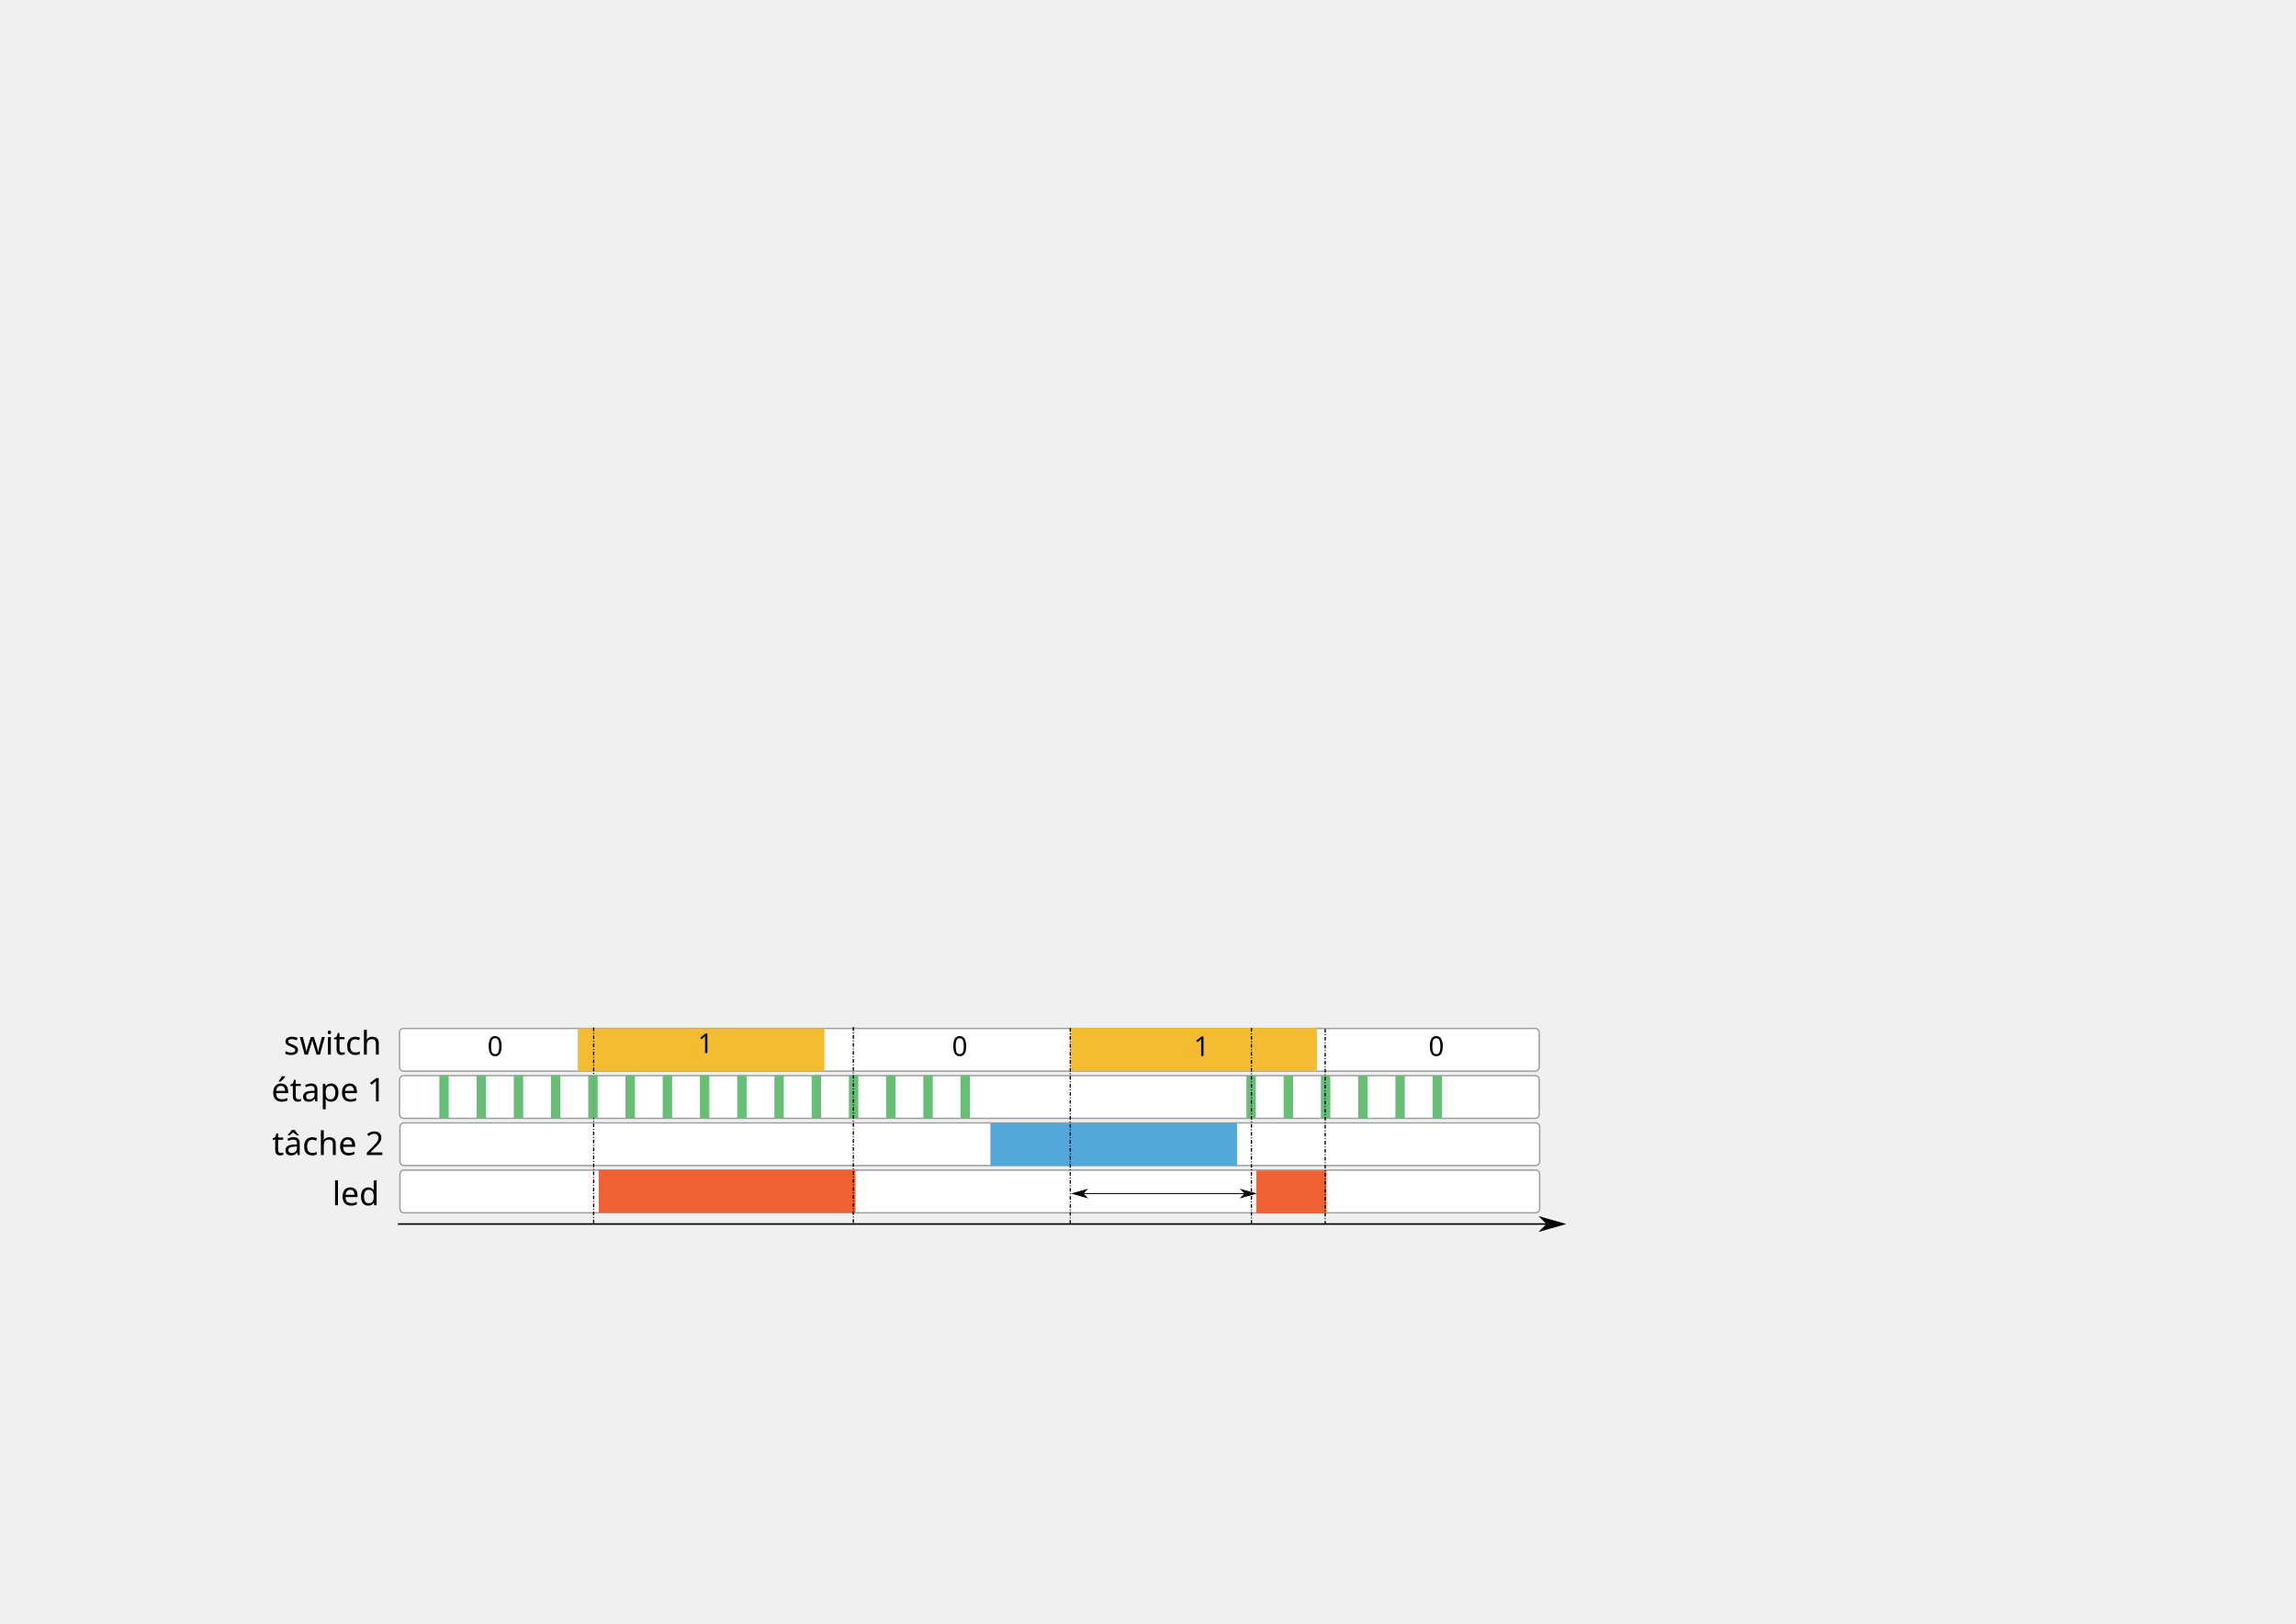
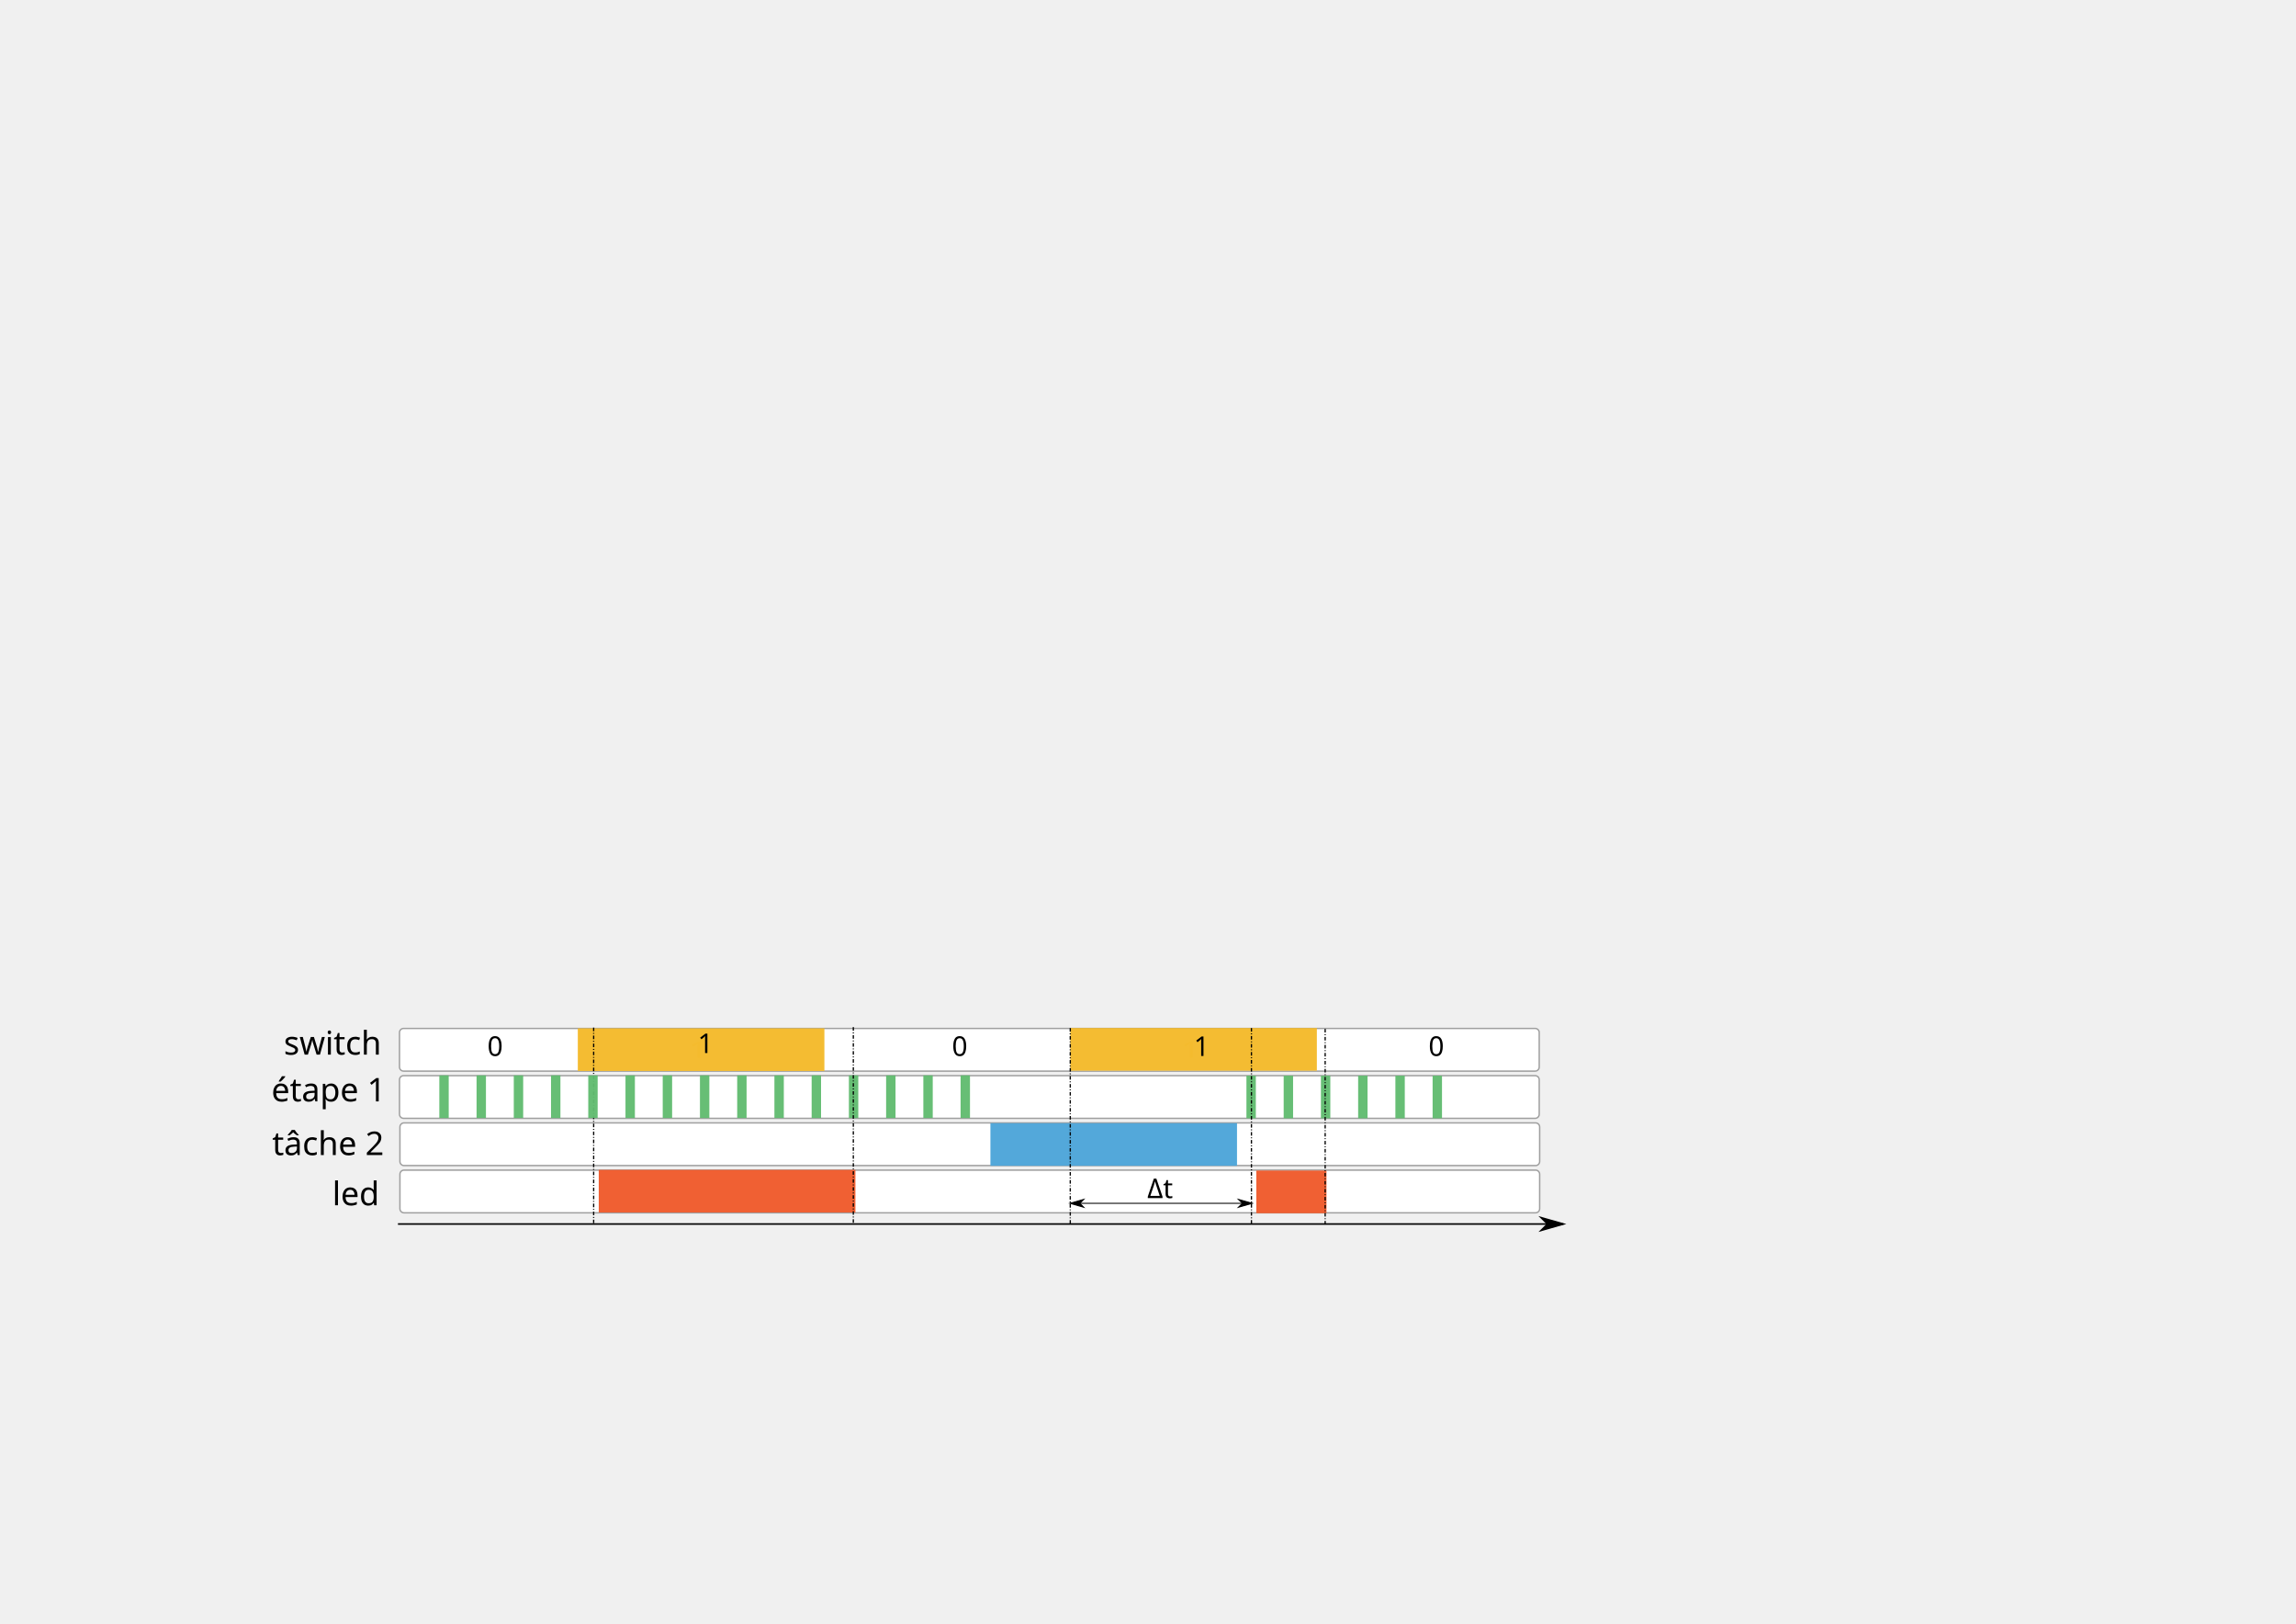
<svg xmlns="http://www.w3.org/2000/svg" width="297mm" height="210mm" viewBox="0 0 297 210" version="1.1" id="svg8">
  <defs id="defs2">
    <marker orient="auto" refY="0.0" refX="0.0" id="Arrow1Lstart" style="overflow:visible">
      <path id="path817" d="M 0.0,0.0 L 5.0,-5.0 L -12.5,0.0 L 5.0,5.0 L 0.0,0.0 z " style="fill-rule:evenodd;stroke:#000000;stroke-width:1pt;stroke-opacity:1;fill:#000000;fill-opacity:1" transform="scale(0.8) translate(12.5,0)" />
    </marker>
    <marker orient="auto" refY="0.0" refX="0.0" id="Arrow1Lend" style="overflow:visible;">
      <path id="path820" d="M 0.0,0.0 L 5.0,-5.0 L -12.5,0.0 L 5.0,5.0 L 0.0,0.0 z " style="fill-rule:evenodd;stroke:#000000;stroke-width:1pt;stroke-opacity:1;fill:#000000;fill-opacity:1" transform="scale(0.8) rotate(180) translate(12.5,0)" />
    </marker>
    <marker orient="auto" refY="0" refX="0" id="Arrow1Lend-9" style="overflow:visible">
      <path id="path820-3" d="M 0,0 5,-5 -12.5,0 5,5 Z" style="fill:#000000;fill-opacity:1;fill-rule:evenodd;stroke:#000000;stroke-width:1pt;stroke-opacity:1" transform="matrix(-0.8,0,0,-0.8,-10,0)" />
    </marker>
  </defs>
  <g id="layer1" transform="translate(0,-87)">
    <path style="fill:none;stroke:#000000;stroke-width:0.203;stroke-linecap:butt;stroke-linejoin:miter;stroke-miterlimit:4;stroke-dasharray:none;stroke-opacity:1;marker-end:url(#Arrow1Lend)" d="M 51.477,245.307 H 202.22" id="path815" />
    <rect style="opacity:0.98;fill:#ffffff;fill-opacity:1;stroke:#9d9d9d;stroke-width:0.181;stroke-miterlimit:2;stroke-dasharray:none;stroke-opacity:1" id="rect1897" width="147.43" height="5.519" x="51.733" y="238.338" ry="0.528" />
    <rect style="opacity:0.98;fill:#ffffff;fill-opacity:1;stroke:#9d9d9d;stroke-width:0.181;stroke-miterlimit:2;stroke-dasharray:none;stroke-opacity:1" id="rect1897-6" width="147.43" height="5.519" x="51.733" y="232.229" ry="0.528" />
    <rect style="opacity:0.98;fill:#ffffff;fill-opacity:1;stroke:#9d9d9d;stroke-width:0.181;stroke-miterlimit:2;stroke-dasharray:none;stroke-opacity:1" id="rect1897-6-7" width="147.43" height="5.519" x="51.677" y="226.12" ry="0.528" />
    <rect style="opacity:0.98;fill:#ffffff;fill-opacity:1;stroke:#9d9d9d;stroke-width:0.181;stroke-miterlimit:2;stroke-dasharray:none;stroke-opacity:1" id="rect1897-6-7-5" width="147.43" height="5.519" x="51.677" y="220.011" ry="0.528" />
    <text xml:space="preserve" style="font-style:normal;font-variant:normal;font-weight:500;font-stretch:normal;font-size:4.233px;line-height:1.25;font-family:'CMU Serif';-inkscape-font-specification:'CMU Serif, Medium';font-variant-ligatures:normal;font-variant-caps:normal;font-variant-numeric:normal;font-feature-settings:normal;text-align:start;letter-spacing:0px;word-spacing:0px;writing-mode:lr-tb;text-anchor:start;fill:#000000;fill-opacity:1;stroke:none;stroke-width:0.265" x="36.707" y="223.396" id="text1961">
      <tspan id="tspan1959" x="36.707" y="223.396" style="font-style:normal;font-variant:normal;font-weight:500;font-stretch:normal;font-size:4.233px;font-family:'CMU Serif';-inkscape-font-specification:'CMU Serif, Medium';font-variant-ligatures:normal;font-variant-caps:normal;font-variant-numeric:normal;font-feature-settings:normal;text-align:start;writing-mode:lr-tb;text-anchor:start;stroke-width:0.265">switch</tspan>
    </text>
    <text xml:space="preserve" style="font-style:normal;font-variant:normal;font-weight:500;font-stretch:normal;font-size:4.233px;line-height:1.25;font-family:'CMU Serif';-inkscape-font-specification:'CMU Serif, Medium';font-variant-ligatures:normal;font-variant-caps:normal;font-variant-numeric:normal;font-feature-settings:normal;text-align:start;letter-spacing:0px;word-spacing:0px;writing-mode:lr-tb;text-anchor:start;fill:#000000;fill-opacity:1;stroke:none;stroke-width:0.265" x="35.105" y="229.448" id="text1961-6">
      <tspan id="tspan1959-2" x="35.105" y="229.448" style="font-style:normal;font-variant:normal;font-weight:500;font-stretch:normal;font-size:4.233px;font-family:'CMU Serif';-inkscape-font-specification:'CMU Serif, Medium';font-variant-ligatures:normal;font-variant-caps:normal;font-variant-numeric:normal;font-feature-settings:normal;text-align:start;writing-mode:lr-tb;text-anchor:start;stroke-width:0.265">étape 1</tspan>
    </text>
    <text xml:space="preserve" style="font-style:normal;font-variant:normal;font-weight:500;font-stretch:normal;font-size:4.233px;line-height:1.25;font-family:'CMU Serif';-inkscape-font-specification:'CMU Serif, Medium';font-variant-ligatures:normal;font-variant-caps:normal;font-variant-numeric:normal;font-feature-settings:normal;text-align:start;letter-spacing:0px;word-spacing:0px;writing-mode:lr-tb;text-anchor:start;fill:#000000;fill-opacity:1;stroke:none;stroke-width:0.265" x="35.212" y="236.39" id="text1961-1">
      <tspan id="tspan1959-20" x="35.212" y="236.39" style="font-style:normal;font-variant:normal;font-weight:500;font-stretch:normal;font-size:4.233px;font-family:'CMU Serif';-inkscape-font-specification:'CMU Serif, Medium';font-variant-ligatures:normal;font-variant-caps:normal;font-variant-numeric:normal;font-feature-settings:normal;text-align:start;writing-mode:lr-tb;text-anchor:start;stroke-width:0.265">tâche 2</tspan>
    </text>
    <text xml:space="preserve" style="font-style:normal;font-variant:normal;font-weight:500;font-stretch:normal;font-size:4.233px;line-height:1.25;font-family:'CMU Serif';-inkscape-font-specification:'CMU Serif, Medium';font-variant-ligatures:normal;font-variant-caps:normal;font-variant-numeric:normal;font-feature-settings:normal;text-align:start;letter-spacing:0px;word-spacing:0px;writing-mode:lr-tb;text-anchor:start;fill:#000000;fill-opacity:1;stroke:none;stroke-width:0.265" x="42.986" y="242.886" id="text1961-7">
      <tspan id="tspan1959-3" x="42.986" y="242.886" style="font-style:normal;font-variant:normal;font-weight:500;font-stretch:normal;font-size:4.233px;font-family:'CMU Serif';-inkscape-font-specification:'CMU Serif, Medium';font-variant-ligatures:normal;font-variant-caps:normal;font-variant-numeric:normal;font-feature-settings:normal;text-align:start;writing-mode:lr-tb;text-anchor:start;stroke-width:0.265">led</tspan>
    </text>
    <g id="g2897" style="fill:#f4bb2e;fill-opacity:1;stroke:none" transform="matrix(1,0,0,0.6969405,0,74.40478)">
      <rect ry="0" y="208.898" x="74.742" height="7.918" width="31.898" id="rect1897-6-7-5-9" style="opacity:0.98;fill:#f4bb2e;fill-opacity:1;stroke:none;stroke-width:0.238;stroke-miterlimit:0;stroke-dasharray:none;stroke-opacity:1" />
      <text id="text1961-0" y="214.416" x="89.086" style="font-style:normal;font-variant:normal;font-weight:normal;font-stretch:normal;font-size:10.583px;line-height:1.25;font-family:'CMU Serif';-inkscape-font-specification:'CMU Serif';font-variant-ligatures:normal;font-variant-caps:normal;font-variant-numeric:normal;font-feature-settings:normal;text-align:start;letter-spacing:0px;word-spacing:0px;writing-mode:lr-tb;text-anchor:start;fill:#f4bb2e;fill-opacity:1;stroke:none;stroke-width:0.265" xml:space="preserve">
        <tspan style="font-style:normal;font-variant:normal;font-weight:normal;font-stretch:normal;font-size:4.233px;font-family:'CMU Serif';-inkscape-font-specification:'CMU Serif';fill:#f4bb2e;fill-opacity:1;stroke:none;stroke-width:0.265" y="214.416" x="89.086" id="tspan1959-5">1</tspan>
      </text>
    </g>
    <g transform="matrix(1,0,0,0.6969405,63.70253,74.37051)" id="g2897-6" style="fill:#f4bb2e;fill-opacity:1;stroke:none">
      <rect ry="0" y="208.898" x="74.742" height="7.918" width="31.898" id="rect1897-6-7-5-9-7" style="opacity:0.98;fill:#f4bb2e;fill-opacity:1;stroke:none;stroke-width:0.238;stroke-miterlimit:0;stroke-dasharray:none;stroke-opacity:1" />
      <text id="text1961-0-7" y="214.416" x="89.086" style="font-style:normal;font-variant:normal;font-weight:normal;font-stretch:normal;font-size:10.583px;line-height:1.25;font-family:'CMU Serif';-inkscape-font-specification:'CMU Serif';font-variant-ligatures:normal;font-variant-caps:normal;font-variant-numeric:normal;font-feature-settings:normal;text-align:start;letter-spacing:0px;word-spacing:0px;writing-mode:lr-tb;text-anchor:start;fill:#f4bb2e;fill-opacity:1;stroke:none;stroke-width:0.265" xml:space="preserve">
        <tspan style="font-style:normal;font-variant:normal;font-weight:normal;font-stretch:normal;font-size:4.233px;font-family:'CMU Serif';-inkscape-font-specification:'CMU Serif';fill:#f4bb2e;fill-opacity:1;stroke:none;stroke-width:0.265" y="214.416" x="89.086" id="tspan1959-5-4">1</tspan>
      </text>
      <text id="text1961-0-7-8" y="214.983" x="58.915" style="font-style:normal;font-variant:normal;font-weight:normal;font-stretch:normal;font-size:10.583px;line-height:1.25;font-family:'CMU Serif';-inkscape-font-specification:'CMU Serif';font-variant-ligatures:normal;font-variant-caps:normal;font-variant-numeric:normal;font-feature-settings:normal;text-align:start;letter-spacing:0px;word-spacing:0px;writing-mode:lr-tb;text-anchor:start;fill:#f4bb2e;fill-opacity:1;stroke:none;stroke-width:0.265" xml:space="preserve">
        <tspan style="font-style:normal;font-variant:normal;font-weight:normal;font-stretch:normal;font-size:4.233px;font-family:'CMU Serif';-inkscape-font-specification:'CMU Serif';fill:#f4bb2e;fill-opacity:1;stroke:none;stroke-width:0.265" y="224.77" x="58.915" id="tspan1959-5-4-8" />
      </text>
    </g>
    <g transform="matrix(1.040908,0,0,0.6965225,-0.3484646,92.79927)" id="g2897-09" style="fill:#f05d2f;fill-opacity:1;stroke:none;stroke-opacity:1">
      <rect ry="0" y="208.898" x="74.742" height="7.918" width="31.898" id="rect1897-6-7-5-9-9" style="opacity:0.98;fill:#f05d2f;fill-opacity:1;stroke:none;stroke-width:0.238;stroke-miterlimit:0;stroke-dasharray:none;stroke-opacity:1" />
    </g>
    <path style="fill:none;stroke:#000000;stroke-width:0.165;stroke-linecap:butt;stroke-linejoin:miter;stroke-miterlimit:4;stroke-dasharray:0.66, 0.33, 0.165, 0.33;stroke-dashoffset:0;stroke-opacity:1" d="m 76.094,208.771 c 0,0 0,36.503 0,36.503" id="path3082" transform="matrix(1,0,0,0.6969405,0.6990487,74.40084)" />
    <g transform="matrix(1,0,0,0.6969405,53.37438,86.67123)" id="g2897-6-1" style="fill:#50a6d9;fill-opacity:1;stroke:none">
      <rect ry="0" y="208.898" x="74.742" height="7.918" width="31.898" id="rect1897-6-7-5-9-7-0" style="opacity:0.98;fill:#50a6d9;fill-opacity:1;stroke:none;stroke-width:0.238;stroke-miterlimit:0;stroke-dasharray:none;stroke-opacity:1" />
    </g>
    <text xml:space="preserve" style="font-style:normal;font-variant:normal;font-weight:500;font-stretch:normal;font-size:3.528px;line-height:1.25;font-family:'CMU Serif';-inkscape-font-specification:'CMU Serif, Medium';font-variant-ligatures:normal;font-variant-caps:normal;font-variant-numeric:normal;font-feature-settings:normal;text-align:start;letter-spacing:0px;word-spacing:0px;writing-mode:lr-tb;text-anchor:start;fill:#000000;fill-opacity:1;stroke:none;stroke-width:0.265" x="63.043" y="223.568" id="text1961-76">
      <tspan id="tspan1959-0" x="63.043" y="223.568" style="font-style:normal;font-variant:normal;font-weight:500;font-stretch:normal;font-size:3.528px;font-family:'CMU Serif';-inkscape-font-specification:'CMU Serif, Medium';font-variant-ligatures:normal;font-variant-caps:normal;font-variant-numeric:normal;font-feature-settings:normal;text-align:start;writing-mode:lr-tb;text-anchor:start;stroke-width:0.265">0</tspan>
    </text>
    <text xml:space="preserve" style="font-style:normal;font-variant:normal;font-weight:500;font-stretch:normal;font-size:3.528px;line-height:1.25;font-family:'CMU Serif';-inkscape-font-specification:'CMU Serif, Medium';font-variant-ligatures:normal;font-variant-caps:normal;font-variant-numeric:normal;font-feature-settings:normal;text-align:start;letter-spacing:0px;word-spacing:0px;writing-mode:lr-tb;text-anchor:start;fill:#000000;fill-opacity:1;stroke:none;stroke-width:0.265" x="123.141" y="223.568" id="text1961-76-9">
      <tspan id="tspan1959-0-7" x="123.141" y="223.568" style="font-style:normal;font-variant:normal;font-weight:500;font-stretch:normal;font-size:3.528px;font-family:'CMU Serif';-inkscape-font-specification:'CMU Serif, Medium';font-variant-ligatures:normal;font-variant-caps:normal;font-variant-numeric:normal;font-feature-settings:normal;text-align:start;writing-mode:lr-tb;text-anchor:start;stroke-width:0.265">0</tspan>
    </text>
    <text xml:space="preserve" style="font-style:normal;font-variant:normal;font-weight:500;font-stretch:normal;font-size:3.528px;line-height:1.25;font-family:'CMU Serif';-inkscape-font-specification:'CMU Serif, Medium';font-variant-ligatures:normal;font-variant-caps:normal;font-variant-numeric:normal;font-feature-settings:normal;text-align:start;letter-spacing:0px;word-spacing:0px;writing-mode:lr-tb;text-anchor:start;fill:#000000;fill-opacity:1;stroke:none;stroke-width:0.265" x="184.789" y="223.568" id="text1961-76-5">
      <tspan id="tspan1959-0-9" x="184.789" y="223.568" style="font-style:normal;font-variant:normal;font-weight:500;font-stretch:normal;font-size:3.528px;font-family:'CMU Serif';-inkscape-font-specification:'CMU Serif, Medium';font-variant-ligatures:normal;font-variant-caps:normal;font-variant-numeric:normal;font-feature-settings:normal;text-align:start;writing-mode:lr-tb;text-anchor:start;stroke-width:0.265">0</tspan>
    </text>
    <g id="g3515" style="fill:#62bc70;fill-opacity:0.982;stroke:none;stroke-opacity:1" transform="matrix(1,0,0,0.6969405,0,74.40478)">
      <g transform="translate(-1.870887)" id="g3056" style="fill:#62bc70;fill-opacity:0.982;stroke:none;stroke-opacity:1">
        <g style="fill:#62bc70;fill-opacity:0.982;stroke:none;stroke-opacity:1" transform="translate(0.4209388,38.30641)" id="g2897-0">
          <rect ry="0" y="179.328" x="58.278" height="7.918" width="1.216" id="rect1897-6-7-5-9-6" style="opacity:0.98;fill:#62bc70;fill-opacity:0.982;stroke:none;stroke-width:0.238;stroke-miterlimit:0;stroke-dasharray:none;stroke-opacity:1" />
          <rect ry="0" y="179.328" x="63.095" height="7.918" width="1.216" id="rect1897-6-7-5-9-6-2" style="opacity:0.98;fill:#62bc70;fill-opacity:0.982;stroke:none;stroke-width:0.238;stroke-miterlimit:0;stroke-dasharray:none;stroke-opacity:1" />
          <rect ry="0" y="179.328" x="87.176" height="7.918" width="1.216" id="rect1897-6-7-5-9-6-8" style="opacity:0.98;fill:#62bc70;fill-opacity:0.982;stroke:none;stroke-width:0.238;stroke-miterlimit:0;stroke-dasharray:none;stroke-opacity:1" />
          <rect ry="0" y="179.328" x="82.36" height="7.918" width="1.216" id="rect1897-6-7-5-9-6-9" style="opacity:0.98;fill:#62bc70;fill-opacity:0.982;stroke:none;stroke-width:0.238;stroke-miterlimit:0;stroke-dasharray:none;stroke-opacity:1" />
          <rect ry="0" y="179.328" x="77.544" height="7.918" width="1.216" id="rect1897-6-7-5-9-6-6" style="opacity:0.98;fill:#62bc70;fill-opacity:0.982;stroke:none;stroke-width:0.238;stroke-miterlimit:0;stroke-dasharray:none;stroke-opacity:1" />
          <rect ry="0" y="179.328" x="72.727" height="7.918" width="1.216" id="rect1897-6-7-5-9-6-0" style="opacity:0.98;fill:#62bc70;fill-opacity:0.982;stroke:none;stroke-width:0.238;stroke-miterlimit:0;stroke-dasharray:none;stroke-opacity:1" />
          <rect ry="0" y="179.328" x="67.911" height="7.918" width="1.216" id="rect1897-6-7-5-9-6-7" style="opacity:0.98;fill:#62bc70;fill-opacity:0.982;stroke:none;stroke-width:0.238;stroke-miterlimit:0;stroke-dasharray:none;stroke-opacity:1" />
          <rect ry="0" y="179.328" x="91.993" height="7.918" width="1.216" id="rect1897-6-7-5-9-6-01" style="opacity:0.98;fill:#62bc70;fill-opacity:0.982;stroke:none;stroke-width:0.238;stroke-miterlimit:0;stroke-dasharray:none;stroke-opacity:1" />
          <rect ry="0" y="179.328" x="120.89" height="7.918" width="1.216" id="rect1897-6-7-5-9-6-013" style="opacity:0.98;fill:#62bc70;fill-opacity:0.982;stroke:none;stroke-width:0.238;stroke-miterlimit:0;stroke-dasharray:none;stroke-opacity:1" />
          <rect ry="0" y="179.328" x="116.074" height="7.918" width="1.216" id="rect1897-6-7-5-9-6-77" style="opacity:0.98;fill:#62bc70;fill-opacity:0.982;stroke:none;stroke-width:0.238;stroke-miterlimit:0;stroke-dasharray:none;stroke-opacity:1" />
          <rect ry="0" y="179.328" x="111.258" height="7.918" width="1.216" id="rect1897-6-7-5-9-6-26" style="opacity:0.98;fill:#62bc70;fill-opacity:0.982;stroke:none;stroke-width:0.238;stroke-miterlimit:0;stroke-dasharray:none;stroke-opacity:1" />
          <rect ry="0" y="179.328" x="106.441" height="7.918" width="1.216" id="rect1897-6-7-5-9-6-4" style="opacity:0.98;fill:#62bc70;fill-opacity:0.982;stroke:none;stroke-width:0.238;stroke-miterlimit:0;stroke-dasharray:none;stroke-opacity:1" />
          <rect ry="0" y="179.328" x="101.625" height="7.918" width="1.216" id="rect1897-6-7-5-9-6-5" style="opacity:0.98;fill:#62bc70;fill-opacity:0.982;stroke:none;stroke-width:0.238;stroke-miterlimit:0;stroke-dasharray:none;stroke-opacity:1" />
          <rect ry="0" y="179.328" x="96.809" height="7.918" width="1.216" id="rect1897-6-7-5-9-6-20" style="opacity:0.98;fill:#62bc70;fill-opacity:0.982;stroke:none;stroke-width:0.238;stroke-miterlimit:0;stroke-dasharray:none;stroke-opacity:1" />
          <rect ry="0" y="179.328" x="125.707" height="7.918" width="1.216" id="rect1897-6-7-5-9-6-29" style="opacity:0.98;fill:#62bc70;fill-opacity:0.982;stroke:none;stroke-width:0.238;stroke-miterlimit:0;stroke-dasharray:none;stroke-opacity:1" />
        </g>
      </g>
      <g transform="translate(102.5349,0.05349806)" id="g3056-7" style="fill:#62bc70;fill-opacity:0.982;stroke:none;stroke-opacity:1">
        <g style="fill:#62bc70;fill-opacity:0.982;stroke:none;stroke-opacity:1" transform="translate(0.4209388,38.30641)" id="g2897-0-8">
          <rect ry="0" y="179.328" x="58.278" height="7.918" width="1.216" id="rect1897-6-7-5-9-6-53" style="opacity:0.98;fill:#62bc70;fill-opacity:0.982;stroke:none;stroke-width:0.238;stroke-miterlimit:0;stroke-dasharray:none;stroke-opacity:1" />
          <rect ry="0" y="179.328" x="63.095" height="7.918" width="1.216" id="rect1897-6-7-5-9-6-2-3" style="opacity:0.98;fill:#62bc70;fill-opacity:0.982;stroke:none;stroke-width:0.238;stroke-miterlimit:0;stroke-dasharray:none;stroke-opacity:1" />
          <rect ry="0" y="179.328" x="82.36" height="7.918" width="1.216" id="rect1897-6-7-5-9-6-9-3" style="opacity:0.98;fill:#62bc70;fill-opacity:0.982;stroke:none;stroke-width:0.238;stroke-miterlimit:0;stroke-dasharray:none;stroke-opacity:1" />
          <rect ry="0" y="179.328" x="77.544" height="7.918" width="1.216" id="rect1897-6-7-5-9-6-6-7" style="opacity:0.98;fill:#62bc70;fill-opacity:0.982;stroke:none;stroke-width:0.238;stroke-miterlimit:0;stroke-dasharray:none;stroke-opacity:1" />
          <rect ry="0" y="179.328" x="72.727" height="7.918" width="1.216" id="rect1897-6-7-5-9-6-0-9" style="opacity:0.98;fill:#62bc70;fill-opacity:0.982;stroke:none;stroke-width:0.238;stroke-miterlimit:0;stroke-dasharray:none;stroke-opacity:1" />
          <rect ry="0" y="179.328" x="67.911" height="7.918" width="1.216" id="rect1897-6-7-5-9-6-7-3" style="opacity:0.98;fill:#62bc70;fill-opacity:0.982;stroke:none;stroke-width:0.238;stroke-miterlimit:0;stroke-dasharray:none;stroke-opacity:1" />
        </g>
      </g>
    </g>
    <g transform="matrix(1,0,0,0.6969405,87.77021,92.80249)" id="g2897-09-8" style="fill:#f05d2f;fill-opacity:1;stroke:none">
      <rect ry="0" y="208.898" x="74.742" height="7.918" width="9.073" id="rect1897-6-7-5-9-9-4" style="opacity:0.98;fill:#f05d2f;fill-opacity:1;stroke:none;stroke-width:0.238;stroke-miterlimit:0;stroke-dasharray:none;stroke-opacity:1" />
    </g>
    <path style="fill:none;stroke:#000000;stroke-width:0.165;stroke-linecap:butt;stroke-linejoin:miter;stroke-miterlimit:4;stroke-dasharray:0.66, 0.33, 0.165, 0.33;stroke-dashoffset:0;stroke-opacity:1" d="m 76.094,208.771 c 0,0 0,36.503 0,36.503" id="path3082-7" transform="matrix(1,0,0,0.6969405,85.78663,74.4582)" />
    <path style="fill:none;stroke:#000000;stroke-width:0.165;stroke-linecap:butt;stroke-linejoin:miter;stroke-miterlimit:4;stroke-dasharray:0.66, 0.33, 0.165, 0.33;stroke-dashoffset:0;stroke-opacity:1" d="m 76.094,208.771 c 0,0 0,36.503 0,36.503" id="path3082-7-3" transform="matrix(1,0,0,0.6969405,95.32304,74.57077)" />
    <path style="fill:none;stroke:#000000;stroke-width:0.165;stroke-linecap:butt;stroke-linejoin:miter;stroke-miterlimit:4;stroke-dasharray:0.66, 0.33, 0.165, 0.33;stroke-dashoffset:0;stroke-opacity:1" d="m 76.094,208.771 c 0,0 0,36.503 0,36.503" id="path3082-0" transform="matrix(1,0,0,0.6969405,34.28866,74.34401)" />
    <path style="fill:none;stroke:#000000;stroke-width:0.165;stroke-linecap:butt;stroke-linejoin:miter;stroke-miterlimit:4;stroke-dasharray:0.66, 0.33, 0.165, 0.33;stroke-dashoffset:0;stroke-opacity:1" d="m 76.094,208.771 c 0,0 0,36.503 0,36.503" id="path3082-7-9" transform="matrix(1,0,0,0.6969405,62.35106,74.45878)" />
-     <path style="fill:none;stroke:#000000;stroke-width:0.125;stroke-linecap:butt;stroke-linejoin:miter;stroke-miterlimit:4;stroke-dasharray:none;stroke-opacity:1;marker-start:url(#Arrow1Lstart);marker-end:url(#Arrow1Lend-9)" d="m 138.796,241.366 h 23.544" id="path815-2" />
+     <path style="fill:none;stroke:#000000;stroke-width:0.125;stroke-linecap:butt;stroke-linejoin:miter;stroke-miterlimit:4;stroke-dasharray:none;stroke-opacity:1;marker-start:url(#Arrow1Lstart);marker-end:url(#Arrow1Lend-9)" d="m 138.421,242.63 h 23.544" id="path815-2" />
    <text xml:space="preserve" style="font-style:normal;font-variant:normal;font-weight:500;font-stretch:normal;font-size:3.528px;line-height:1.25;font-family:'CMU Serif';-inkscape-font-specification:'CMU Serif, Medium';font-variant-ligatures:normal;font-variant-caps:normal;font-variant-numeric:normal;font-feature-settings:normal;text-align:start;letter-spacing:0px;word-spacing:0px;writing-mode:lr-tb;text-anchor:start;fill:#000000;fill-opacity:1;stroke:none;stroke-width:0.265" x="90.254" y="223.194" id="text1961-76-4">
      <tspan id="tspan1959-0-6" x="90.254" y="223.194" style="font-style:normal;font-variant:normal;font-weight:500;font-stretch:normal;font-size:3.528px;font-family:'CMU Serif';-inkscape-font-specification:'CMU Serif, Medium';font-variant-ligatures:normal;font-variant-caps:normal;font-variant-numeric:normal;font-feature-settings:normal;text-align:start;writing-mode:lr-tb;text-anchor:start;stroke-width:0.265">1</tspan>
    </text>
    <text xml:space="preserve" style="font-style:normal;font-variant:normal;font-weight:500;font-stretch:normal;font-size:3.528px;line-height:1.25;font-family:'CMU Serif';-inkscape-font-specification:'CMU Serif, Medium';font-variant-ligatures:normal;font-variant-caps:normal;font-variant-numeric:normal;font-feature-settings:normal;text-align:start;letter-spacing:0px;word-spacing:0px;writing-mode:lr-tb;text-anchor:start;fill:#000000;fill-opacity:1;stroke:none;stroke-width:0.265" x="154.425" y="223.568" id="text1961-76-8">
      <tspan id="tspan1959-0-95" x="154.425" y="223.568" style="font-style:normal;font-variant:normal;font-weight:500;font-stretch:normal;font-size:3.528px;font-family:'CMU Serif';-inkscape-font-specification:'CMU Serif, Medium';font-variant-ligatures:normal;font-variant-caps:normal;font-variant-numeric:normal;font-feature-settings:normal;text-align:start;writing-mode:lr-tb;text-anchor:start;stroke-width:0.265">1</tspan>
    </text>
+     <text xml:space="preserve" style="font-style:normal;font-variant:normal;font-weight:500;font-stretch:normal;font-size:3.528px;line-height:1.25;font-family:'CMU Serif';-inkscape-font-specification:'CMU Serif, Medium';font-variant-ligatures:normal;font-variant-caps:normal;font-variant-numeric:normal;font-feature-settings:normal;text-align:start;letter-spacing:0px;word-spacing:0px;writing-mode:lr-tb;text-anchor:start;fill:#000000;fill-opacity:1;stroke:none;stroke-width:0.265" x="148.395" y="241.951" id="text1961-76-4-9">
+       <tspan id="tspan1959-0-6-6" x="148.395" y="241.951" style="font-style:normal;font-variant:normal;font-weight:500;font-stretch:normal;font-size:3.528px;font-family:'CMU Serif';-inkscape-font-specification:'CMU Serif, Medium';font-variant-ligatures:normal;font-variant-caps:normal;font-variant-numeric:normal;font-feature-settings:normal;text-align:start;writing-mode:lr-tb;text-anchor:start;stroke-width:0.265">Δt</tspan>
+     </text>
  </g>
</svg>
